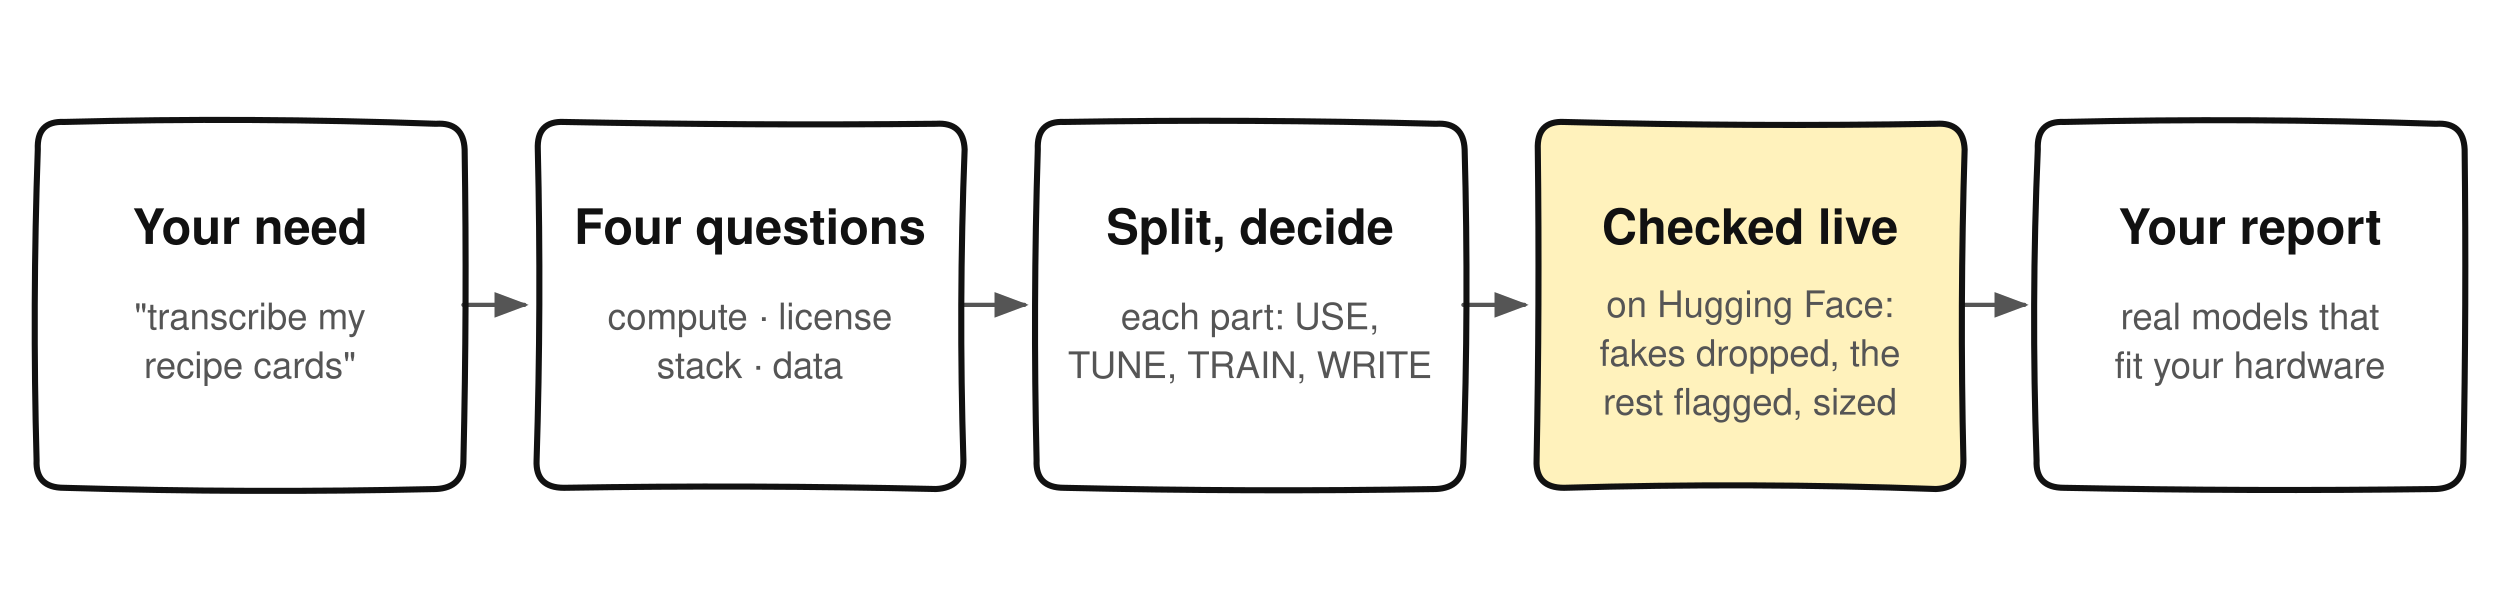
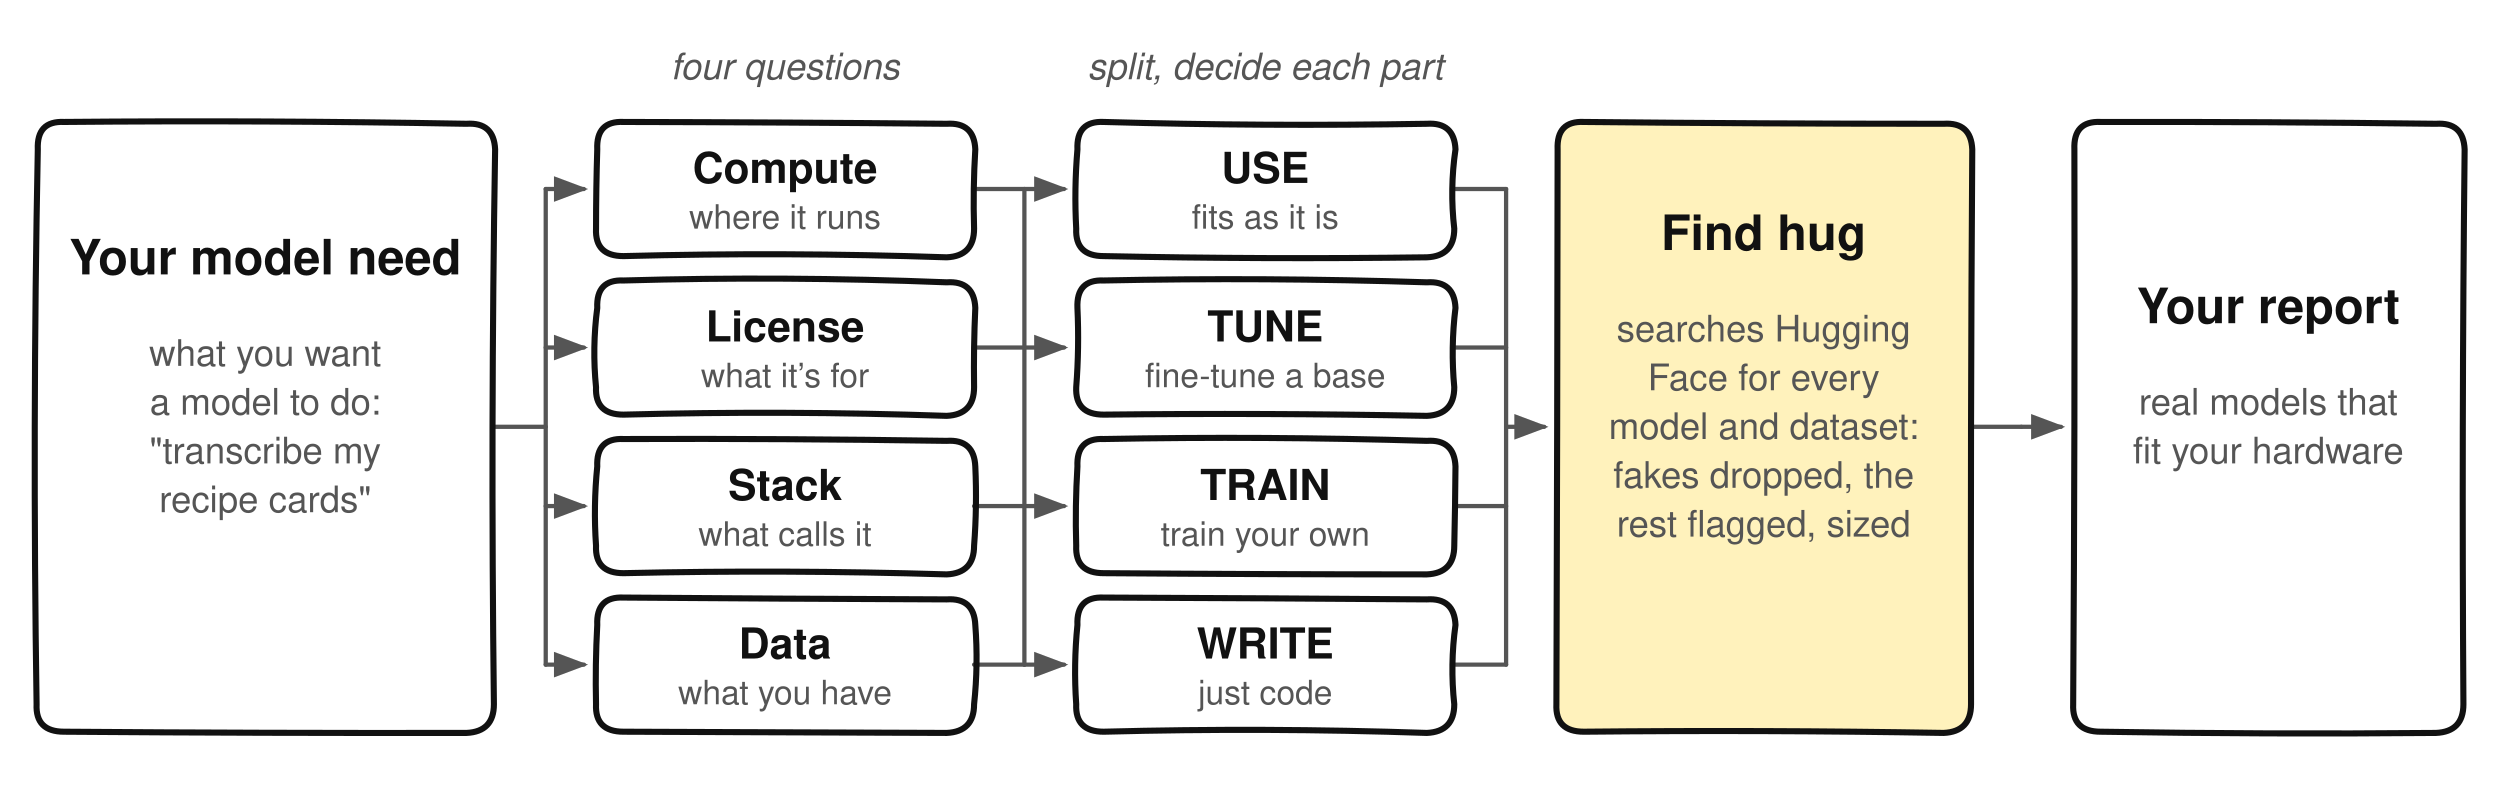
- <svg xmlns="http://www.w3.org/2000/svg" width="820" height="200" viewBox="0 0 820 200" role="img" aria-labelledby="flow-title flow-desc">
+ <svg xmlns="http://www.w3.org/2000/svg" width="820" height="260" viewBox="0 0 820 260" role="img" aria-labelledby="flow-title flow-desc">
  <defs>
    <marker id="flow-arrow" markerWidth="8" markerHeight="6" refX="7" refY="3" orient="auto">
      <polygon points="0 0, 8 3, 0 6" fill="#555" />
    </marker>
  </defs>
+   <g stroke="#555" stroke-width="1.4" stroke-linecap="round" stroke-linejoin="round" fill="none">
+     <line x1="162" y1="140" x2="179" y2="140" />
+     <line x1="179" y1="62" x2="179" y2="218" />
+     <line x1="319.5" y1="62" x2="336" y2="62" />
+     <line x1="319.5" y1="114" x2="336" y2="114" />
+     <line x1="319.5" y1="166" x2="336" y2="166" />
+     <line x1="319.5" y1="218" x2="336" y2="218" />
+     <line x1="336" y1="62" x2="336" y2="218" />
+     <line x1="477" y1="62" x2="494" y2="62" />
+     <line x1="477" y1="114" x2="494" y2="114" />
+     <line x1="477" y1="166" x2="494" y2="166" />
+     <line x1="477" y1="218" x2="494" y2="218" />
+     <line x1="494" y1="62" x2="494" y2="218" />
+     <line x1="646.5" y1="140" x2="663" y2="140" />
+   </g>
  <g stroke="#555" stroke-width="1.4" stroke-linecap="round" marker-end="url(#flow-arrow)">
-     <line x1="152" y1="100" x2="172" y2="100" />
-     <line x1="316" y1="100" x2="336" y2="100" />
-     <line x1="480" y1="100" x2="500" y2="100" />
-     <line x1="644" y1="100" x2="664" y2="100" />
+     <line x1="179" y1="62" x2="191.5" y2="62" />
+     <line x1="179" y1="114" x2="191.5" y2="114" />
+     <line x1="179" y1="166" x2="191.5" y2="166" />
+     <line x1="179" y1="218" x2="191.5" y2="218" />
+     <line x1="336" y1="62" x2="349" y2="62" />
+     <line x1="336" y1="114" x2="349" y2="114" />
+     <line x1="336" y1="166" x2="349" y2="166" />
+     <line x1="336" y1="218" x2="349" y2="218" />
+     <line x1="494" y1="140" x2="506.5" y2="140" />
+     <line x1="663" y1="140" x2="676" y2="140" />
  </g>
  <g stroke="#111" stroke-width="2" stroke-linejoin="round" fill="none">
-     <path d="M21 40 Q82 38.4 143 40.6 Q152 40 152.4 49 Q153.2 100 152 151 Q152 160 143 160.4 Q82 161.8 21 160 Q11.6 160 12 151 Q10.6 100 12.4 49 Q12 39.6 21 40Z" />
-     <path d="M185 40 Q246 41.2 307 40.6 Q316 40 316.4 49 Q314.4 100 316 151 Q316 160 307 160.4 Q246 159 185 160 Q175.6 160 176 151 Q177.6 100 176.4 49 Q176 39.6 185 40Z" />
-     <path d="M349 40 Q410 39 471 40.6 Q480 40 480.4 49 Q481.8 100 480 151 Q480 160 471 160.4 Q410 161.4 349 160 Q339.6 160 340 151 Q338.8 100 340.4 49 Q340 39.6 349 40Z" />
-     <path d="M513 40 Q574 41.6 635 40.6 Q644 40 644.4 49 Q642.8 100 644 151 Q644 160 635 160.4 Q574 158.2 513 160 Q503.6 160 504 151 Q505 100 504.4 49 Q504 39.6 513 40Z" fill="#ffd21e" fill-opacity="0.3" />
-     <path d="M677 40 Q738 38.6 799 40.6 Q808 40 808.4 49 Q809 100 808 151 Q808 160 799 160.4 Q738 161.2 677 160 Q667.6 160 668 151 Q666.2 100 668.4 49 Q668 39.6 677 40Z" />
+     <path d="M21 40 Q87 39.4 153 40.6 Q162 40 162.4 49 Q160.9 140 162 231 Q162 240 153 240.4 Q87 240.5 21 240 Q11.6 240 12 231 Q10.6 140 12.4 49 Q12 39.6 21 40Z" />
+     <path d="M204.5 40 Q257.5 40.1 310.5 40.6 Q319.5 40 319.9 49 Q319.1 62 319.5 75 Q319.5 84 310.5 84.4 Q257.5 82.6 204.5 84 Q195.1 84 195.5 75 Q195.5 62 195.9 49 Q195.5 39.6 204.5 40Z" />
+     <path d="M204.5 92 Q257.5 90.5 310.5 92.6 Q319.5 92 319.9 101 Q319.3 114 319.5 127 Q319.5 136 310.5 136.4 Q257.5 134.6 204.5 136 Q195.1 136 195.5 127 Q194.2 114 195.9 101 Q195.5 91.6 204.5 92Z" />
+     <path d="M204.5 144 Q257.5 143.8 310.5 144.6 Q319.5 144 319.9 153 Q320.5 166 319.5 179 Q319.5 188 310.5 188.4 Q257.5 186.8 204.5 188 Q195.1 188 195.5 179 Q194.6 166 195.9 153 Q195.5 143.6 204.5 144Z" />
+     <path d="M204.5 196 Q257.5 196.4 310.5 196.6 Q319.5 196 319.9 205 Q320.9 218 319.5 231 Q319.5 240 310.5 240.4 Q257.5 240.2 204.5 240 Q195.1 240 195.5 231 Q195.2 218 195.9 205 Q195.5 195.6 204.5 196Z" />
+     <path d="M362 40 Q415 41.5 468 40.6 Q477 40 477.4 49 Q475.5 62 477 75 Q477 84 468 84.4 Q415 85.1 362 84 Q352.6 84 353 75 Q352.3 62 353.4 49 Q353 39.6 362 40Z" />
+     <path d="M362 92 Q415 90.9 468 92.6 Q477 92 477.4 101 Q475.8 114 477 127 Q477 136 468 136.4 Q415 135.4 362 136 Q352.6 136 353 127 Q354 114 353.4 101 Q353 91.6 362 92Z" />
+     <path d="M362 144 Q415 143 468 144.6 Q477 144 477.4 153 Q477.3 166 477 179 Q477 188 468 188.4 Q415 188.4 362 188 Q352.6 188 353 179 Q352.6 166 353.4 153 Q353 143.6 362 144Z" />
+     <path d="M362 196 Q415 196.2 468 196.6 Q477 196 477.4 205 Q475.6 218 477 231 Q477 240 468 240.4 Q415 238.6 362 240 Q352.6 240 353 231 Q352.1 218 353.4 205 Q353 195.6 362 196Z" />
+     <path d="M519.5 40 Q578.5 40.6 637.5 40.6 Q646.5 40 646.9 49 Q646.3 140 646.5 231 Q646.5 240 637.5 240.4 Q578.5 239.4 519.5 240 Q510.1 240 510.5 231 Q510.8 140 510.9 49 Q510.5 39.6 519.5 40Z" fill="#ffd21e" fill-opacity="0.3" />
+     <path d="M689 40 Q744 39.9 799 40.6 Q808 40 808.4 49 Q807.4 140 808 231 Q808 240 799 240.4 Q744 240.9 689 240 Q679.6 240 680 231 Q680.6 140 680.4 49 Q680 39.6 689 40Z" />
  </g>
  <g font-family="-apple-system, BlinkMacSystemFont, 'Segoe UI', Helvetica, Arial, sans-serif" text-anchor="middle">
+     <g font-size="12" font-style="italic" fill="#555">
+       <text x="257.5" y="26">four questions</text>
+       <text x="415" y="26">split, decide each part</text>
+     </g>
    <g font-size="16" font-weight="600" fill="#111">
-       <text x="82" y="80">Your need</text>
-       <text x="246" y="80">Four questions</text>
-       <text x="410" y="80">Split, decide</text>
-       <text x="574" y="80">Checked live</text>
-       <text x="738" y="80">Your report</text>
+       <text x="87" y="90">Your model need</text>
+       <text x="257.5" y="60" font-size="14">Compute</text>
+       <text x="257.5" y="112" font-size="14">License</text>
+       <text x="257.5" y="164" font-size="14">Stack</text>
+       <text x="257.5" y="216" font-size="14">Data</text>
+       <text x="415" y="60" font-size="14">USE</text>
+       <text x="415" y="112" font-size="14">TUNE</text>
+       <text x="415" y="164" font-size="14">TRAIN</text>
+       <text x="415" y="216" font-size="14">WRITE</text>
+       <text x="578.5" y="82">Find hug</text>
+       <text x="744" y="106">Your report</text>
    </g>
    <g font-size="12" fill="#555">
-       <text x="82" y="108">"transcribe my</text>
-       <text x="82" y="124">recipe cards"</text>
-       <text x="246" y="108">compute · license</text>
-       <text x="246" y="124">stack · data</text>
-       <text x="410" y="108">each part: USE,</text>
-       <text x="410" y="124">TUNE, TRAIN, WRITE</text>
-       <text x="574" y="104">on Hugging Face:</text>
-       <text x="574" y="120">fakes dropped, the</text>
-       <text x="574" y="136">rest flagged, sized</text>
-       <text x="738" y="108">real models that</text>
-       <text x="738" y="124">fit your hardware</text>
+       <text x="87" y="120">what you want</text>
+       <text x="87" y="136">a model to do:</text>
+       <text x="87" y="152">"transcribe my</text>
+       <text x="87" y="168">recipe cards"</text>
+       <text x="257.5" y="75" font-size="11">where it runs</text>
+       <text x="257.5" y="127" font-size="11">what it’s for</text>
+       <text x="257.5" y="179" font-size="11">what calls it</text>
+       <text x="257.5" y="231" font-size="11">what you have</text>
+       <text x="415" y="75" font-size="11">fits as it is</text>
+       <text x="415" y="127" font-size="11">fine-tune a base</text>
+       <text x="415" y="179" font-size="11">train your own</text>
+       <text x="415" y="231" font-size="11">just code</text>
+       <text x="578.5" y="112">searches Hugging</text>
+       <text x="578.5" y="128">Face for every</text>
+       <text x="578.5" y="144">model and dataset:</text>
+       <text x="578.5" y="160">fakes dropped, the</text>
+       <text x="578.5" y="176">rest flagged, sized</text>
+       <text x="744" y="136">real models that</text>
+       <text x="744" y="152">fit your hardware</text>
    </g>
  </g>
</svg>
